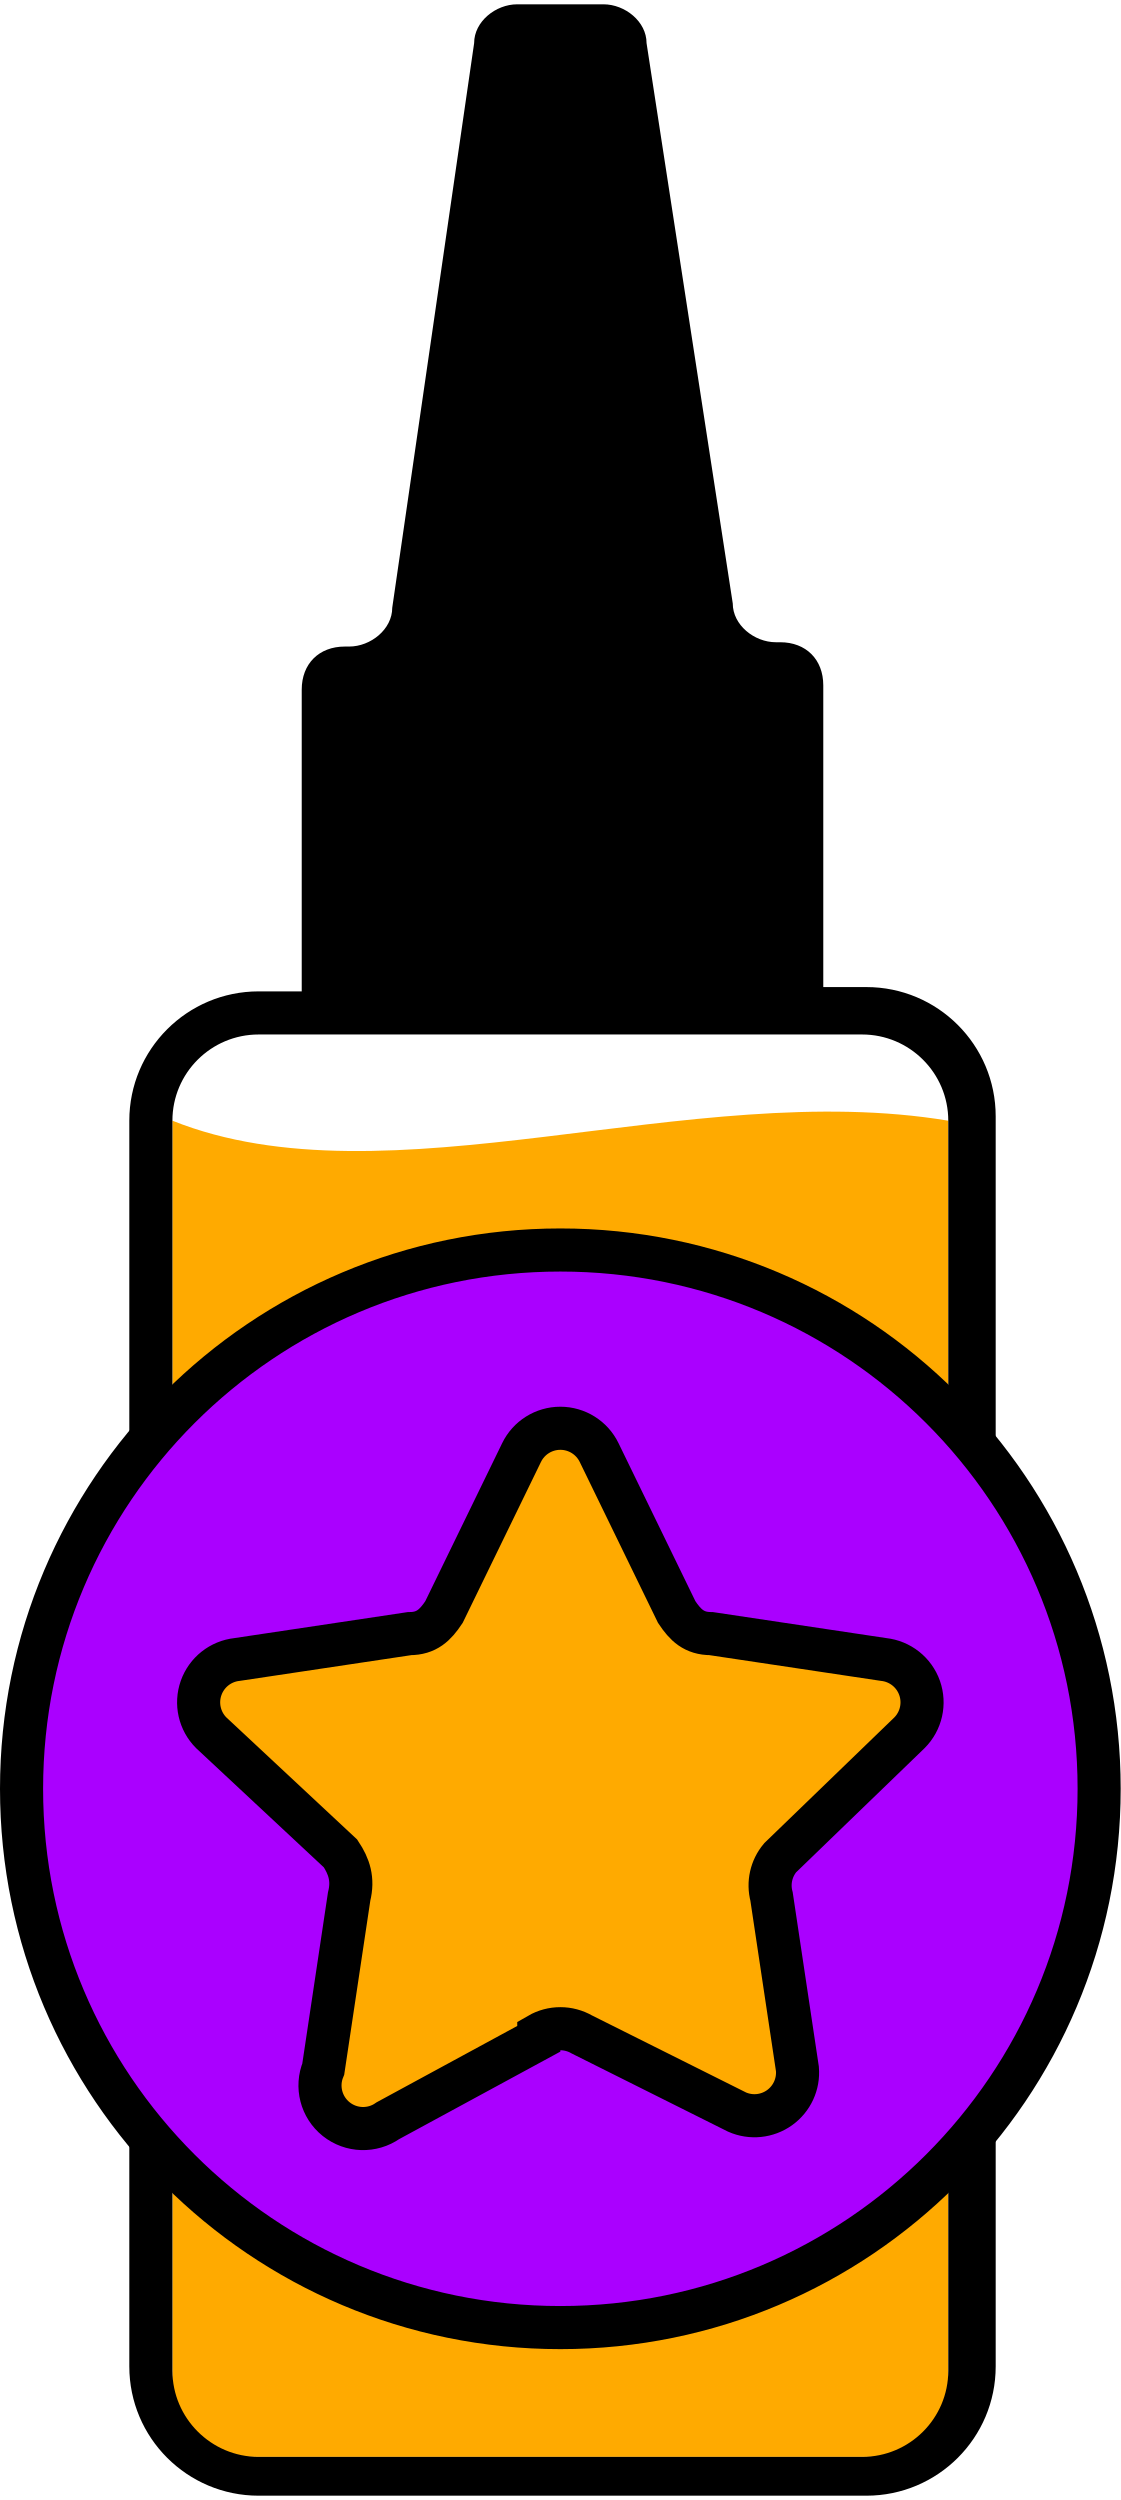
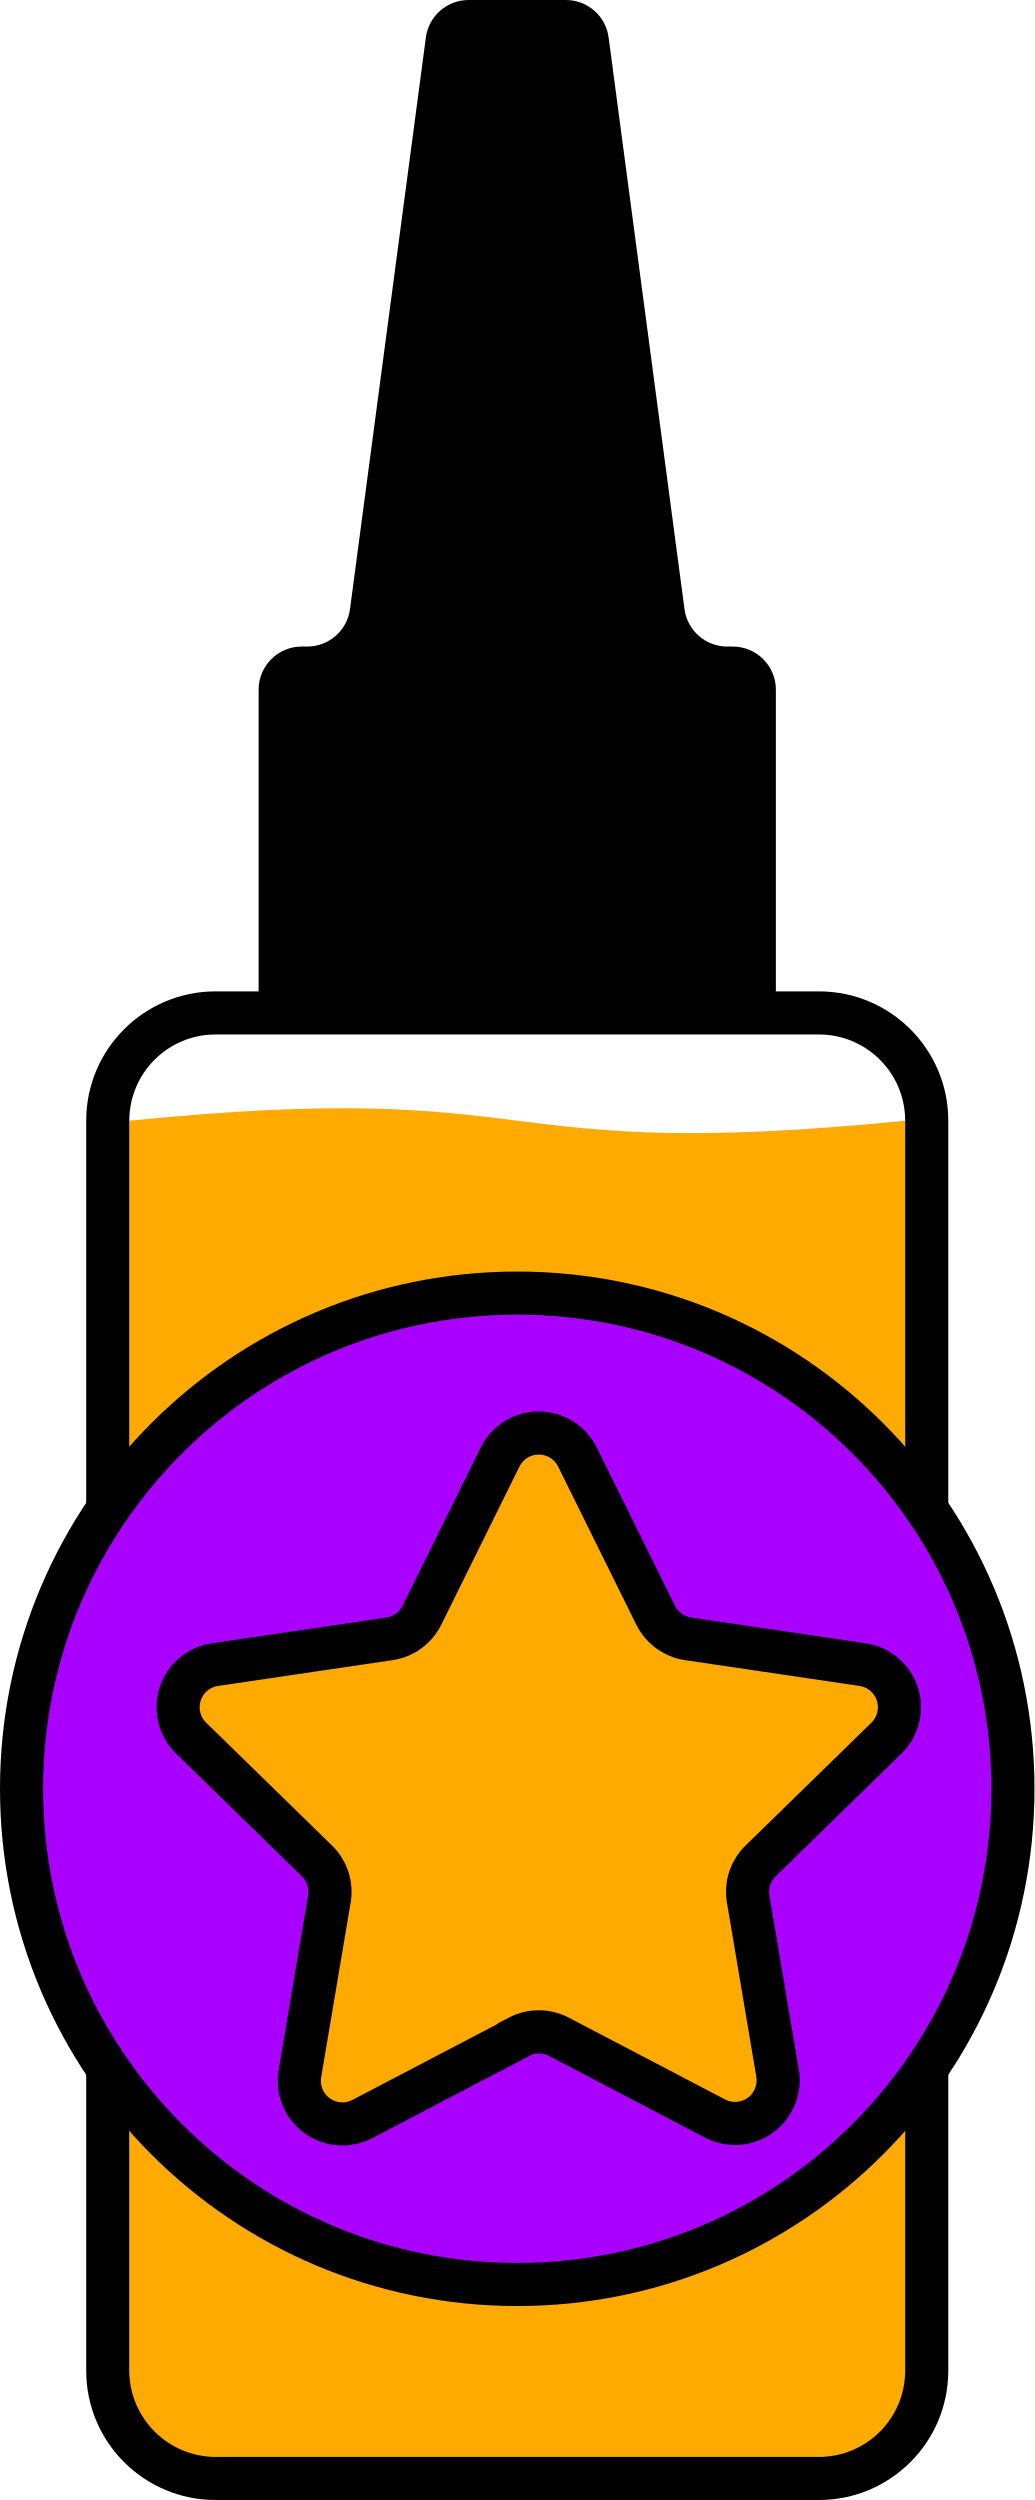
- <svg xmlns="http://www.w3.org/2000/svg" viewBox="0 0 26 58">
+ <svg xmlns="http://www.w3.org/2000/svg" viewBox="0 0 24 58">
  <g fill="none" fill-rule="evenodd">
-     <path fill="#FA0" fill-rule="nonzero" d="M4 57h18V26c-6-1-13 2-18 0v31z" />
-     <path fill="#000" d="M3 55V26a3 3 0 0 1 3-3h1v-7c0-.6.4-1 1-1h.1c.5 0 1-.4 1-.9L11 1c0-.5.5-.9 1-.9H14c.5 0 1 .4 1 .9L17 14c0 .5.5.9 1 .9h.1c.6 0 1 .4 1 1v7h1a3 3 0 0 1 3 3v29a3 3 0 0 1-3 3H6a3 3 0 0 1-3-3zm3-31a2 2 0 0 0-2 2v29c0 1.1.9 2 2 2h14a2 2 0 0 0 2-2V26a2 2 0 0 0-2-2H6z" />
-     <g fill="#A0F" stroke="#000">
-       <path d="M13 54a12.5 12.5 0 1 0 0-25 12.5 12.5 0 0 0 0 25zm-.5-6.7L9 49.2A1 1 0 0 1 7.5 48l.6-4c.1-.4 0-.7-.2-1l-3-2.8a1 1 0 0 1 .6-1.7l4-.6c.4 0 .6-.2.8-.5l1.8-3.7a1 1 0 0 1 1.8 0l1.8 3.7c.2.3.4.5.8.5l4 .6a1 1 0 0 1 .6 1.7l-3 2.9a1 1 0 0 0-.2.9l.6 4a1 1 0 0 1-1.4 1l-3.6-1.8a1 1 0 0 0-1 0z" />
-     </g>
+     <path d="m3 57h18v-31c-10 1-8-1-18 0z" fill="#fa0" fill-rule="nonzero" />
+     <path d="m2 55v-29a3 3 0 0 1 3-3h1v-7a1 1 0 0 1 1-1h.12a1 1 0 0 0 1-.87l1.76-13.26a1 1 0 0 1 1-.87h2.24a1 1 0 0 1 1 .87l1.76 13.26a1 1 0 0 0 1 .87h.12a1 1 0 0 1 1 1v7h1a3 3 0 0 1 3 3v29a3 3 0 0 1 -3 3h-14a3 3 0 0 1 -3-3zm3-31a2 2 0 0 0 -2 2v29c0 1.1.9 2 2 2h14a2 2 0 0 0 2-2v-29a2 2 0 0 0 -2-2z" fill="#000" />
+     <path d="m12 53a11.5 11.5 0 1 0 0-23 11.5 11.5 0 0 0 0 23zm.04-5.74-3.63 1.9a1 1 0 0 1 -1.45-1.06l.68-4.03a1 1 0 0 0 -.28-.89l-2.93-2.86a1 1 0 0 1 .55-1.7l4.06-.6a1 1 0 0 0 .75-.55l1.81-3.66a1 1 0 0 1 1.8 0l1.81 3.66c.15.3.43.5.75.55l4.06.6a1 1 0 0 1 .55 1.7l-2.93 2.86a1 1 0 0 0 -.28.89l.68 4.03a1 1 0 0 1 -1.45 1.05l-3.63-1.9a1 1 0 0 0 -.92 0z" fill="#a0f" stroke="#000" />
  </g>
</svg>
